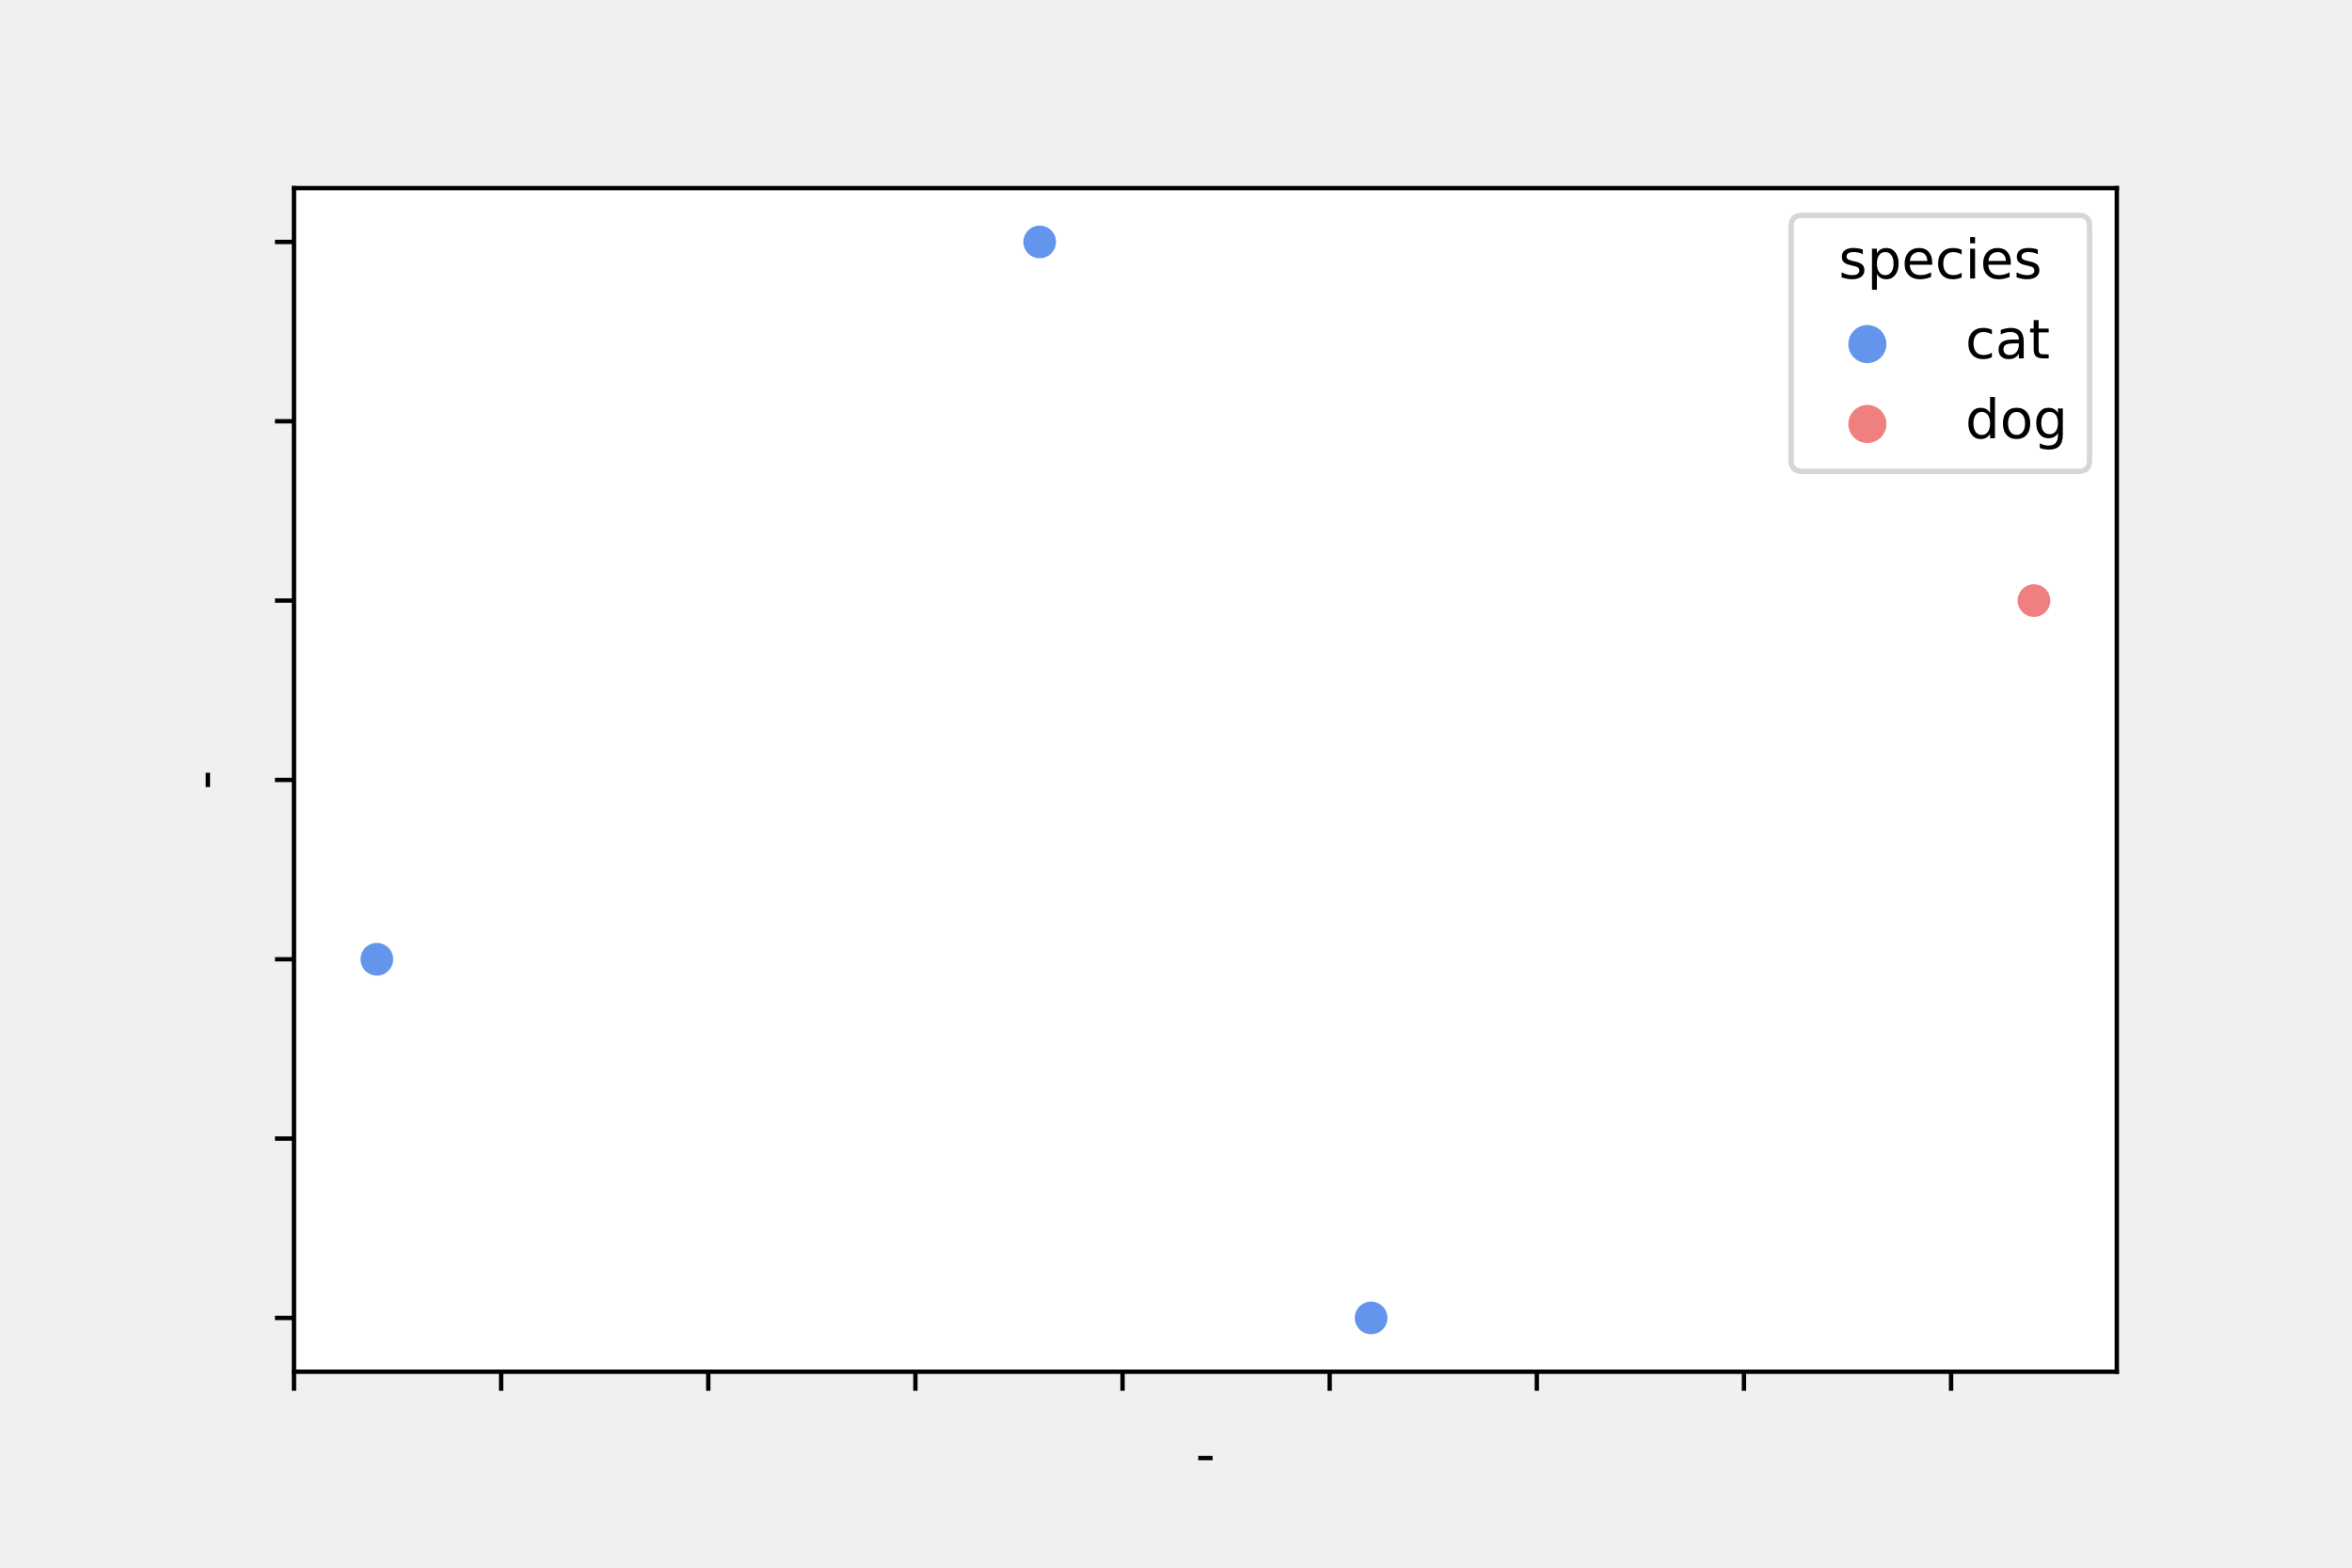
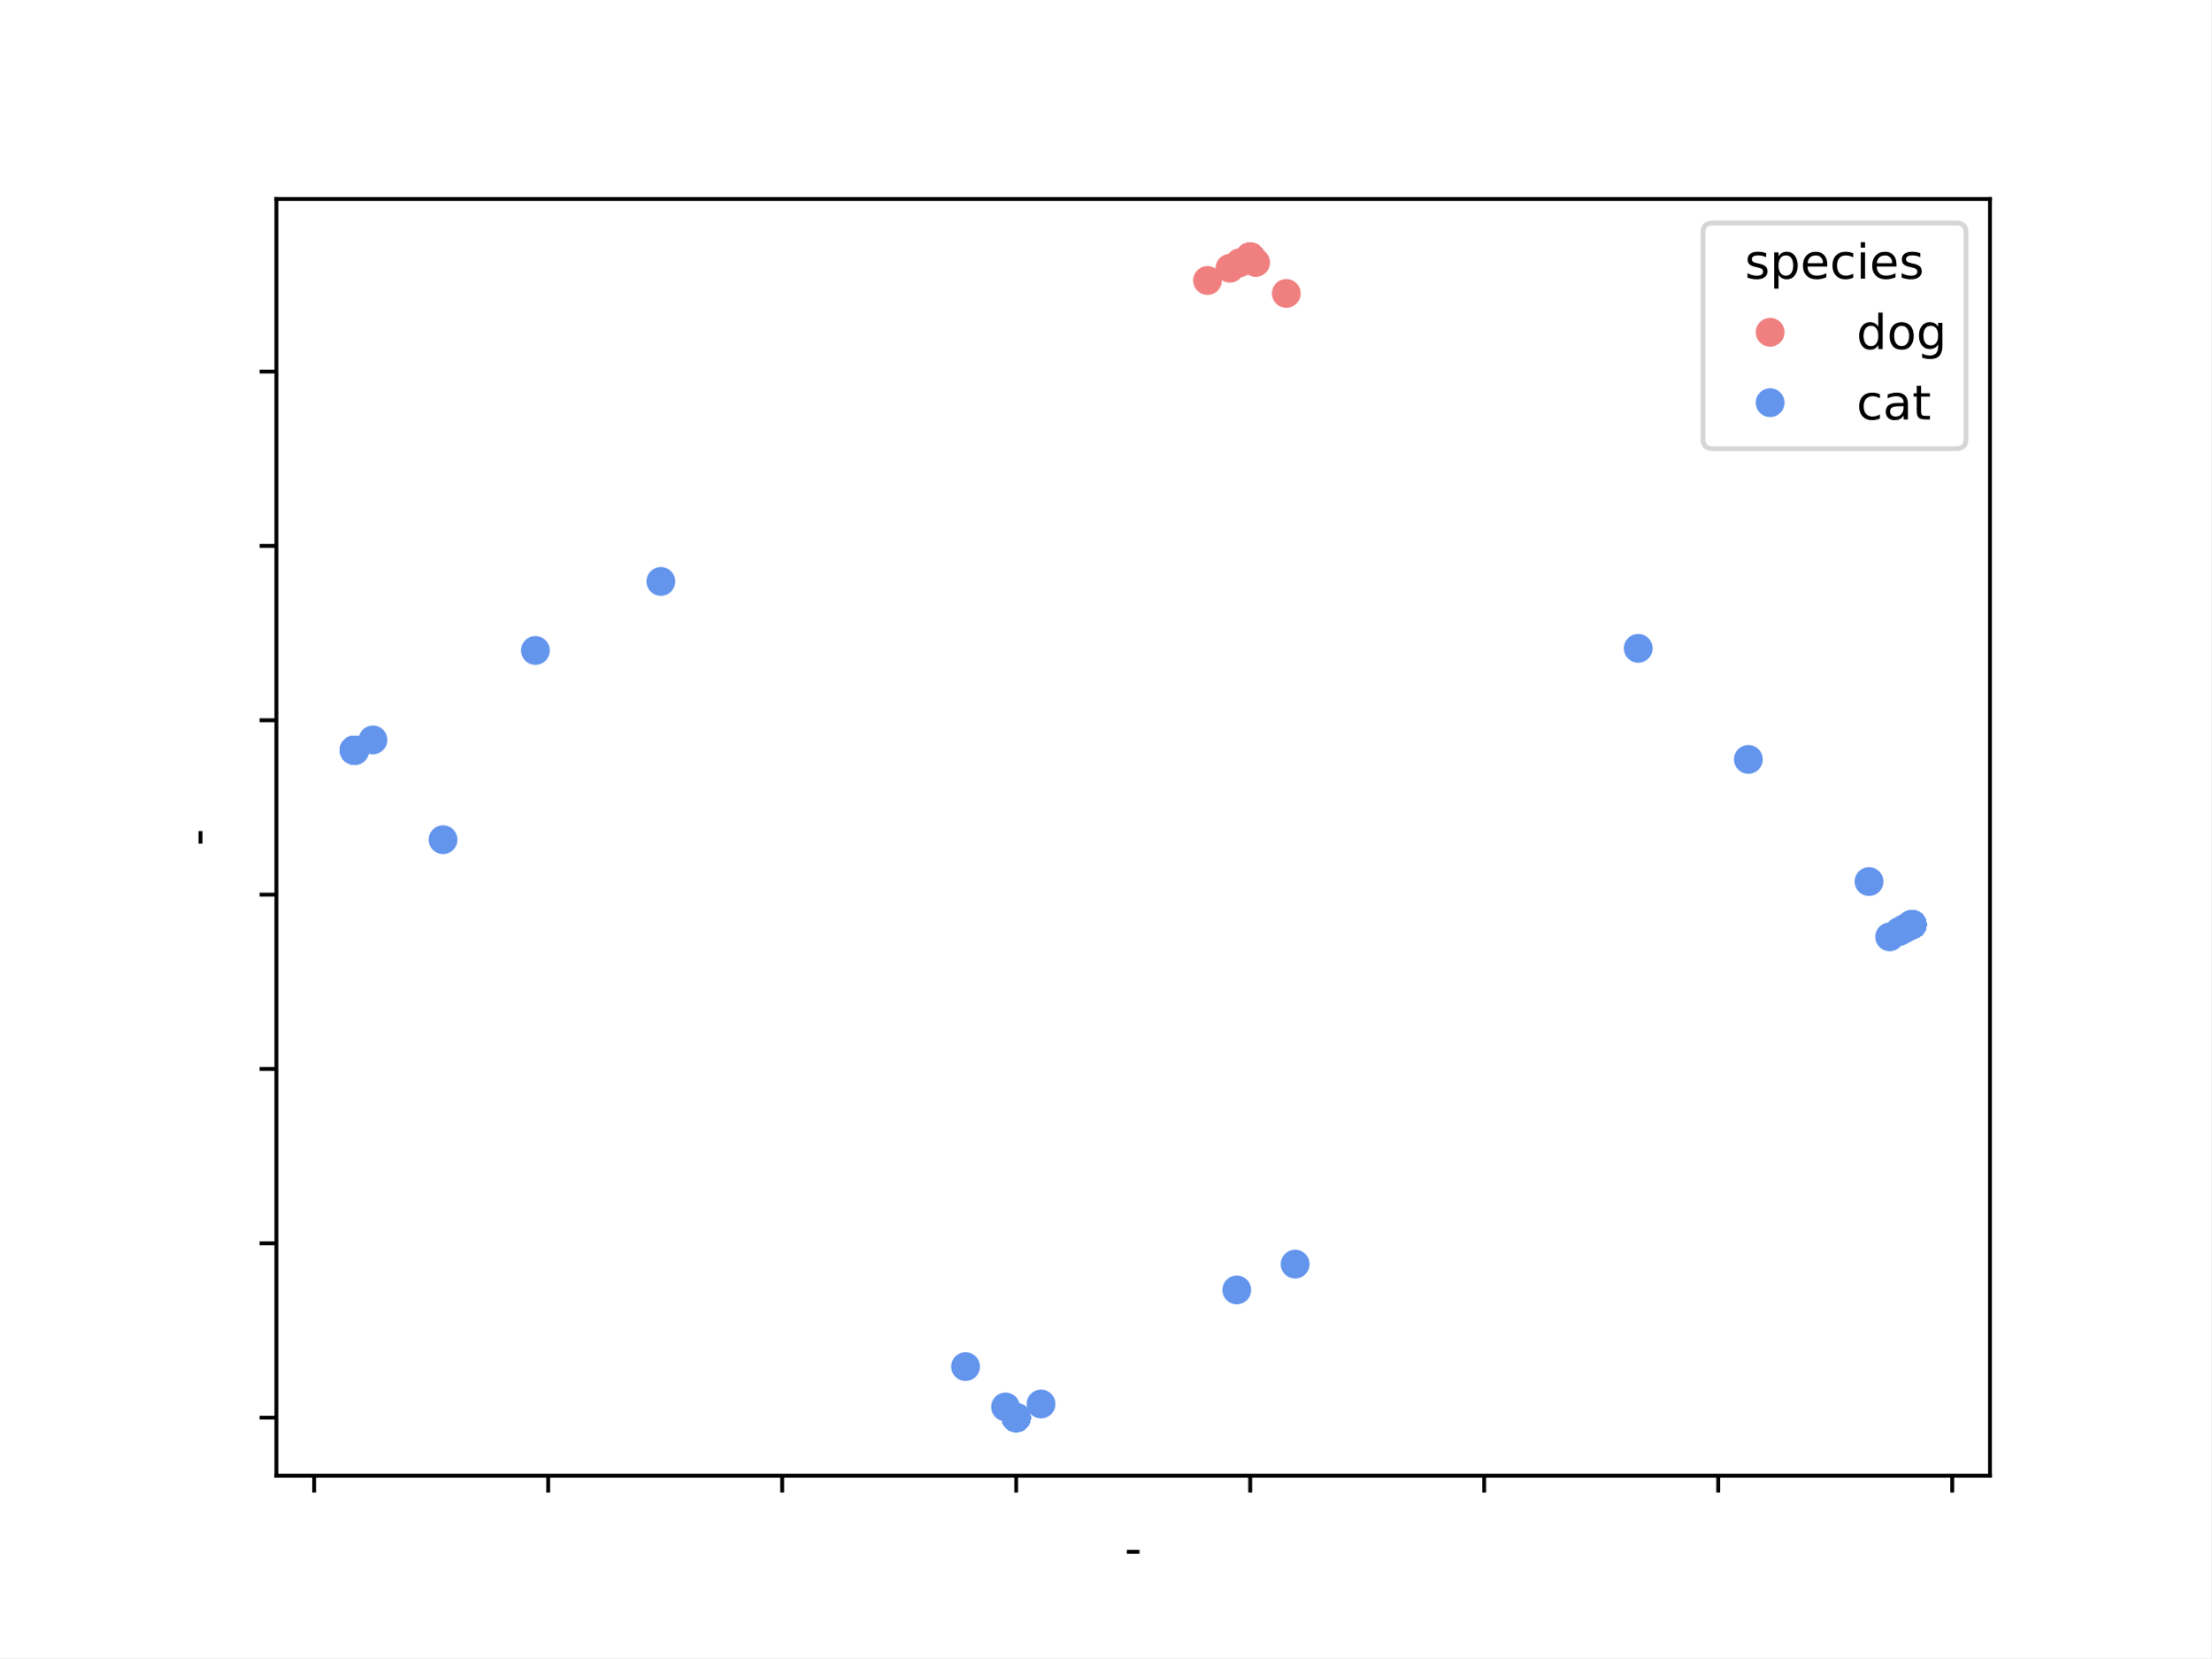
- <svg xmlns="http://www.w3.org/2000/svg" xmlns:xlink="http://www.w3.org/1999/xlink" width="432pt" height="288pt" viewBox="0 0 432 288" version="1.1">
+ <svg xmlns="http://www.w3.org/2000/svg" xmlns:xlink="http://www.w3.org/1999/xlink" width="460.8pt" height="345.6pt" viewBox="0 0 460.8 345.6" version="1.1">
  <defs>
    <style type="text/css">*{stroke-linejoin: round; stroke-linecap: butt}</style>
  </defs>
  <g id="figure_1">
    <g id="patch_1">
-       <path d="M 0 288  L 432 288  L 432 0  L 0 0  L 0 288  z " style="fill: none" />
+       <path d="M 0 345.6  L 460.8 345.6  L 460.8 0  L 0 0  z " style="fill: #ffffff" />
    </g>
    <g id="axes_1">
      <g id="patch_2">
-         <path d="M 54 252  L 388.8 252  L 388.8 34.56  L 54 34.56  z " style="fill: #ffffff" />
+         <path d="M 57.6 307.584  L 414.72 307.584  L 414.72 41.472  L 57.6 41.472  z " style="fill: #ffffff" />
      </g>
      <g id="PathCollection_1">
        <defs>
-           <path id="C0_0_b0320d656a" d="M 0 3  C 0.796 3 1.559 2.684 2.121 2.121  C 2.684 1.559 3 0.796 3 -0  C 3 -0.796 2.684 -1.559 2.121 -2.121  C 1.559 -2.684 0.796 -3 0 -3  C -0.796 -3 -1.559 -2.684 -2.121 -2.121  C -2.684 -1.559 -3 -0.796 -3 0  C -3 0.796 -2.684 1.559 -2.121 2.121  C -1.559 2.684 -0.796 3 0 3  z " />
+           <path id="C0_0_1798990060" d="M 0 3  C 0.796 3 1.559 2.684 2.121 2.121  C 2.684 1.559 3 0.796 3 -0  C 3 -0.796 2.684 -1.559 2.121 -2.121  C 1.559 -2.684 0.796 -3 0 -3  C -0.796 -3 -1.559 -2.684 -2.121 -2.121  C -2.684 -1.559 -3 -0.796 -3 0  C -3 0.796 -2.684 1.559 -2.121 2.121  C -1.559 2.684 -0.796 3 0 3  z " />
        </defs>
-         <g clip-path="url(#p52feed0925)">
-           <use xlink:href="#C0_0_b0320d656a" x="69.218" y="176.225" style="fill: #6495ed" />
-         </g>
-         <g clip-path="url(#p52feed0925)">
-           <use xlink:href="#C0_0_b0320d656a" x="190.964" y="44.444" style="fill: #6495ed" />
-         </g>
-         <g clip-path="url(#p52feed0925)">
-           <use xlink:href="#C0_0_b0320d656a" x="373.582" y="110.335" style="fill: #f08080" />
-         </g>
-         <g clip-path="url(#p52feed0925)">
-           <use xlink:href="#C0_0_b0320d656a" x="251.836" y="242.116" style="fill: #6495ed" />
-         </g>
-       </g>
-       <g id="PathCollection_2" />
-       <g id="PathCollection_3" />
+         <g clip-path="url(#p51377716bf)">
+           <use xlink:href="#C0_0_1798990060" x="260.525" y="53.579" style="fill: #f08080" />
+         </g>
+         <g clip-path="url(#p51377716bf)">
+           <use xlink:href="#C0_0_1798990060" x="77.714" y="154.221" style="fill: #6495ed" />
+         </g>
+         <g clip-path="url(#p51377716bf)">
+           <use xlink:href="#C0_0_1798990060" x="398.487" y="192.699" style="fill: #6495ed" />
+         </g>
+         <g clip-path="url(#p51377716bf)">
+           <use xlink:href="#C0_0_1798990060" x="211.775" y="295.488" style="fill: #6495ed" />
+         </g>
+         <g clip-path="url(#p51377716bf)">
+           <use xlink:href="#C0_0_1798990060" x="260.545" y="53.568" style="fill: #f08080" />
+         </g>
+         <g clip-path="url(#p51377716bf)">
+           <use xlink:href="#C0_0_1798990060" x="211.775" y="295.488" style="fill: #6495ed" />
+         </g>
+         <g clip-path="url(#p51377716bf)">
+           <use xlink:href="#C0_0_1798990060" x="397.793" y="193.081" style="fill: #6495ed" />
+         </g>
+         <g clip-path="url(#p51377716bf)">
+           <use xlink:href="#C0_0_1798990060" x="260.545" y="53.568" style="fill: #f08080" />
+         </g>
+         <g clip-path="url(#p51377716bf)">
+           <use xlink:href="#C0_0_1798990060" x="260.545" y="53.568" style="fill: #f08080" />
+         </g>
+         <g clip-path="url(#p51377716bf)">
+           <use xlink:href="#C0_0_1798990060" x="398.487" y="192.699" style="fill: #6495ed" />
+         </g>
+         <g clip-path="url(#p51377716bf)">
+           <use xlink:href="#C0_0_1798990060" x="260.545" y="53.568" style="fill: #f08080" />
+         </g>
+         <g clip-path="url(#p51377716bf)">
+           <use xlink:href="#C0_0_1798990060" x="398.487" y="192.699" style="fill: #6495ed" />
+         </g>
+         <g clip-path="url(#p51377716bf)">
+           <use xlink:href="#C0_0_1798990060" x="211.775" y="295.488" style="fill: #6495ed" />
+         </g>
+         <g clip-path="url(#p51377716bf)">
+           <use xlink:href="#C0_0_1798990060" x="341.413" y="135.133" style="fill: #6495ed" />
+         </g>
+         <g clip-path="url(#p51377716bf)">
+           <use xlink:href="#C0_0_1798990060" x="398.487" y="192.699" style="fill: #6495ed" />
+         </g>
+         <g clip-path="url(#p51377716bf)">
+           <use xlink:href="#C0_0_1798990060" x="389.511" y="183.745" style="fill: #6495ed" />
+         </g>
+         <g clip-path="url(#p51377716bf)">
+           <use xlink:href="#C0_0_1798990060" x="398.487" y="192.699" style="fill: #6495ed" />
+         </g>
+         <g clip-path="url(#p51377716bf)">
+           <use xlink:href="#C0_0_1798990060" x="260.545" y="53.568" style="fill: #f08080" />
+         </g>
+         <g clip-path="url(#p51377716bf)">
+           <use xlink:href="#C0_0_1798990060" x="260.545" y="53.568" style="fill: #f08080" />
+         </g>
+         <g clip-path="url(#p51377716bf)">
+           <use xlink:href="#C0_0_1798990060" x="260.545" y="53.568" style="fill: #f08080" />
+         </g>
+         <g clip-path="url(#p51377716bf)">
+           <use xlink:href="#C0_0_1798990060" x="260.545" y="53.568" style="fill: #f08080" />
+         </g>
+         <g clip-path="url(#p51377716bf)">
+           <use xlink:href="#C0_0_1798990060" x="398.487" y="192.699" style="fill: #6495ed" />
+         </g>
+         <g clip-path="url(#p51377716bf)">
+           <use xlink:href="#C0_0_1798990060" x="201.218" y="284.84" style="fill: #6495ed" />
+         </g>
+         <g clip-path="url(#p51377716bf)">
+           <use xlink:href="#C0_0_1798990060" x="73.937" y="156.463" style="fill: #6495ed" />
+         </g>
+         <g clip-path="url(#p51377716bf)">
+           <use xlink:href="#C0_0_1798990060" x="260.545" y="53.568" style="fill: #f08080" />
+         </g>
+         <g clip-path="url(#p51377716bf)">
+           <use xlink:href="#C0_0_1798990060" x="211.775" y="295.488" style="fill: #6495ed" />
+         </g>
+         <g clip-path="url(#p51377716bf)">
+           <use xlink:href="#C0_0_1798990060" x="268.069" y="61.156" style="fill: #f08080" />
+         </g>
+         <g clip-path="url(#p51377716bf)">
+           <use xlink:href="#C0_0_1798990060" x="73.833" y="156.357" style="fill: #6495ed" />
+         </g>
+         <g clip-path="url(#p51377716bf)">
+           <use xlink:href="#C0_0_1798990060" x="260.545" y="53.568" style="fill: #f08080" />
+         </g>
+         <g clip-path="url(#p51377716bf)">
+           <use xlink:href="#C0_0_1798990060" x="73.833" y="156.357" style="fill: #6495ed" />
+         </g>
+         <g clip-path="url(#p51377716bf)">
+           <use xlink:href="#C0_0_1798990060" x="211.775" y="295.488" style="fill: #6495ed" />
+         </g>
+         <g clip-path="url(#p51377716bf)">
+           <use xlink:href="#C0_0_1798990060" x="398.487" y="192.699" style="fill: #6495ed" />
+         </g>
+         <g clip-path="url(#p51377716bf)">
+           <use xlink:href="#C0_0_1798990060" x="73.833" y="156.357" style="fill: #6495ed" />
+         </g>
+         <g clip-path="url(#p51377716bf)">
+           <use xlink:href="#C0_0_1798990060" x="211.775" y="295.488" style="fill: #6495ed" />
+         </g>
+         <g clip-path="url(#p51377716bf)">
+           <use xlink:href="#C0_0_1798990060" x="73.833" y="156.357" style="fill: #6495ed" />
+         </g>
+         <g clip-path="url(#p51377716bf)">
+           <use xlink:href="#C0_0_1798990060" x="73.833" y="156.357" style="fill: #6495ed" />
+         </g>
+         <g clip-path="url(#p51377716bf)">
+           <use xlink:href="#C0_0_1798990060" x="260.545" y="53.568" style="fill: #f08080" />
+         </g>
+         <g clip-path="url(#p51377716bf)">
+           <use xlink:href="#C0_0_1798990060" x="260.545" y="53.568" style="fill: #f08080" />
+         </g>
+         <g clip-path="url(#p51377716bf)">
+           <use xlink:href="#C0_0_1798990060" x="260.545" y="53.568" style="fill: #f08080" />
+         </g>
+         <g clip-path="url(#p51377716bf)">
+           <use xlink:href="#C0_0_1798990060" x="398.487" y="192.699" style="fill: #6495ed" />
+         </g>
+         <g clip-path="url(#p51377716bf)">
+           <use xlink:href="#C0_0_1798990060" x="398.487" y="192.699" style="fill: #6495ed" />
+         </g>
+         <g clip-path="url(#p51377716bf)">
+           <use xlink:href="#C0_0_1798990060" x="260.545" y="53.568" style="fill: #f08080" />
+         </g>
+         <g clip-path="url(#p51377716bf)">
+           <use xlink:href="#C0_0_1798990060" x="398.484" y="192.7" style="fill: #6495ed" />
+         </g>
+         <g clip-path="url(#p51377716bf)">
+           <use xlink:href="#C0_0_1798990060" x="260.54" y="53.571" style="fill: #f08080" />
+         </g>
+         <g clip-path="url(#p51377716bf)">
+           <use xlink:href="#C0_0_1798990060" x="260.545" y="53.568" style="fill: #f08080" />
+         </g>
+         <g clip-path="url(#p51377716bf)">
+           <use xlink:href="#C0_0_1798990060" x="261.153" y="54.181" style="fill: #f08080" />
+         </g>
+         <g clip-path="url(#p51377716bf)">
+           <use xlink:href="#C0_0_1798990060" x="398.487" y="192.699" style="fill: #6495ed" />
+         </g>
+         <g clip-path="url(#p51377716bf)">
+           <use xlink:href="#C0_0_1798990060" x="209.556" y="293.25" style="fill: #6495ed" />
+         </g>
+         <g clip-path="url(#p51377716bf)">
+           <use xlink:href="#C0_0_1798990060" x="398.487" y="192.699" style="fill: #6495ed" />
+         </g>
+         <g clip-path="url(#p51377716bf)">
+           <use xlink:href="#C0_0_1798990060" x="398.487" y="192.699" style="fill: #6495ed" />
+         </g>
+         <g clip-path="url(#p51377716bf)">
+           <use xlink:href="#C0_0_1798990060" x="260.545" y="53.568" style="fill: #f08080" />
+         </g>
+         <g clip-path="url(#p51377716bf)">
+           <use xlink:href="#C0_0_1798990060" x="396.905" y="193.57" style="fill: #6495ed" />
+         </g>
+         <g clip-path="url(#p51377716bf)">
+           <use xlink:href="#C0_0_1798990060" x="211.775" y="295.488" style="fill: #6495ed" />
+         </g>
+         <g clip-path="url(#p51377716bf)">
+           <use xlink:href="#C0_0_1798990060" x="211.775" y="295.488" style="fill: #6495ed" />
+         </g>
+         <g clip-path="url(#p51377716bf)">
+           <use xlink:href="#C0_0_1798990060" x="211.775" y="295.488" style="fill: #6495ed" />
+         </g>
+         <g clip-path="url(#p51377716bf)">
+           <use xlink:href="#C0_0_1798990060" x="211.775" y="295.488" style="fill: #6495ed" />
+         </g>
+         <g clip-path="url(#p51377716bf)">
+           <use xlink:href="#C0_0_1798990060" x="211.775" y="295.488" style="fill: #6495ed" />
+         </g>
+         <g clip-path="url(#p51377716bf)">
+           <use xlink:href="#C0_0_1798990060" x="260.545" y="53.568" style="fill: #f08080" />
+         </g>
+         <g clip-path="url(#p51377716bf)">
+           <use xlink:href="#C0_0_1798990060" x="269.91" y="263.483" style="fill: #6495ed" />
+         </g>
+         <g clip-path="url(#p51377716bf)">
+           <use xlink:href="#C0_0_1798990060" x="261.675" y="54.708" style="fill: #f08080" />
+         </g>
+         <g clip-path="url(#p51377716bf)">
+           <use xlink:href="#C0_0_1798990060" x="211.775" y="295.488" style="fill: #6495ed" />
+         </g>
+         <g clip-path="url(#p51377716bf)">
+           <use xlink:href="#C0_0_1798990060" x="398.487" y="192.699" style="fill: #6495ed" />
+         </g>
+         <g clip-path="url(#p51377716bf)">
+           <use xlink:href="#C0_0_1798990060" x="398.487" y="192.699" style="fill: #6495ed" />
+         </g>
+         <g clip-path="url(#p51377716bf)">
+           <use xlink:href="#C0_0_1798990060" x="211.775" y="295.488" style="fill: #6495ed" />
+         </g>
+         <g clip-path="url(#p51377716bf)">
+           <use xlink:href="#C0_0_1798990060" x="260.545" y="53.568" style="fill: #f08080" />
+         </g>
+         <g clip-path="url(#p51377716bf)">
+           <use xlink:href="#C0_0_1798990060" x="398.487" y="192.699" style="fill: #6495ed" />
+         </g>
+         <g clip-path="url(#p51377716bf)">
+           <use xlink:href="#C0_0_1798990060" x="73.833" y="156.357" style="fill: #6495ed" />
+         </g>
+         <g clip-path="url(#p51377716bf)">
+           <use xlink:href="#C0_0_1798990060" x="211.775" y="295.488" style="fill: #6495ed" />
+         </g>
+         <g clip-path="url(#p51377716bf)">
+           <use xlink:href="#C0_0_1798990060" x="73.833" y="156.357" style="fill: #6495ed" />
+         </g>
+         <g clip-path="url(#p51377716bf)">
+           <use xlink:href="#C0_0_1798990060" x="393.809" y="195.275" style="fill: #6495ed" />
+         </g>
+         <g clip-path="url(#p51377716bf)">
+           <use xlink:href="#C0_0_1798990060" x="398.487" y="192.699" style="fill: #6495ed" />
+         </g>
+         <g clip-path="url(#p51377716bf)">
+           <use xlink:href="#C0_0_1798990060" x="257.746" y="268.863" style="fill: #6495ed" />
+         </g>
+         <g clip-path="url(#p51377716bf)">
+           <use xlink:href="#C0_0_1798990060" x="398.486" y="192.697" style="fill: #6495ed" />
+         </g>
+         <g clip-path="url(#p51377716bf)">
+           <use xlink:href="#C0_0_1798990060" x="73.833" y="156.357" style="fill: #6495ed" />
+         </g>
+         <g clip-path="url(#p51377716bf)">
+           <use xlink:href="#C0_0_1798990060" x="73.833" y="156.357" style="fill: #6495ed" />
+         </g>
+         <g clip-path="url(#p51377716bf)">
+           <use xlink:href="#C0_0_1798990060" x="211.753" y="295.466" style="fill: #6495ed" />
+         </g>
+         <g clip-path="url(#p51377716bf)">
+           <use xlink:href="#C0_0_1798990060" x="211.775" y="295.488" style="fill: #6495ed" />
+         </g>
+         <g clip-path="url(#p51377716bf)">
+           <use xlink:href="#C0_0_1798990060" x="260.545" y="53.568" style="fill: #f08080" />
+         </g>
+         <g clip-path="url(#p51377716bf)">
+           <use xlink:href="#C0_0_1798990060" x="398.486" y="192.7" style="fill: #6495ed" />
+         </g>
+         <g clip-path="url(#p51377716bf)">
+           <use xlink:href="#C0_0_1798990060" x="73.833" y="156.357" style="fill: #6495ed" />
+         </g>
+         <g clip-path="url(#p51377716bf)">
+           <use xlink:href="#C0_0_1798990060" x="364.367" y="158.285" style="fill: #6495ed" />
+         </g>
+         <g clip-path="url(#p51377716bf)">
+           <use xlink:href="#C0_0_1798990060" x="211.775" y="295.488" style="fill: #6495ed" />
+         </g>
+         <g clip-path="url(#p51377716bf)">
+           <use xlink:href="#C0_0_1798990060" x="398.487" y="192.699" style="fill: #6495ed" />
+         </g>
+         <g clip-path="url(#p51377716bf)">
+           <use xlink:href="#C0_0_1798990060" x="398.487" y="192.699" style="fill: #6495ed" />
+         </g>
+         <g clip-path="url(#p51377716bf)">
+           <use xlink:href="#C0_0_1798990060" x="398.487" y="192.699" style="fill: #6495ed" />
+         </g>
+         <g clip-path="url(#p51377716bf)">
+           <use xlink:href="#C0_0_1798990060" x="398.369" y="192.763" style="fill: #6495ed" />
+         </g>
+         <g clip-path="url(#p51377716bf)">
+           <use xlink:href="#C0_0_1798990060" x="398.487" y="192.699" style="fill: #6495ed" />
+         </g>
+         <g clip-path="url(#p51377716bf)">
+           <use xlink:href="#C0_0_1798990060" x="398.487" y="192.699" style="fill: #6495ed" />
+         </g>
+         <g clip-path="url(#p51377716bf)">
+           <use xlink:href="#C0_0_1798990060" x="73.833" y="156.357" style="fill: #6495ed" />
+         </g>
+         <g clip-path="url(#p51377716bf)">
+           <use xlink:href="#C0_0_1798990060" x="73.833" y="156.357" style="fill: #6495ed" />
+         </g>
+         <g clip-path="url(#p51377716bf)">
+           <use xlink:href="#C0_0_1798990060" x="260.543" y="53.569" style="fill: #f08080" />
+         </g>
+         <g clip-path="url(#p51377716bf)">
+           <use xlink:href="#C0_0_1798990060" x="398.487" y="192.699" style="fill: #6495ed" />
+         </g>
+         <g clip-path="url(#p51377716bf)">
+           <use xlink:href="#C0_0_1798990060" x="395.873" y="194.138" style="fill: #6495ed" />
+         </g>
+         <g clip-path="url(#p51377716bf)">
+           <use xlink:href="#C0_0_1798990060" x="398.487" y="192.699" style="fill: #6495ed" />
+         </g>
+         <g clip-path="url(#p51377716bf)">
+           <use xlink:href="#C0_0_1798990060" x="211.776" y="295.487" style="fill: #6495ed" />
+         </g>
+         <g clip-path="url(#p51377716bf)">
+           <use xlink:href="#C0_0_1798990060" x="211.767" y="295.48" style="fill: #6495ed" />
+         </g>
+         <g clip-path="url(#p51377716bf)">
+           <use xlink:href="#C0_0_1798990060" x="258.37" y="54.765" style="fill: #f08080" />
+         </g>
+         <g clip-path="url(#p51377716bf)">
+           <use xlink:href="#C0_0_1798990060" x="260.545" y="53.568" style="fill: #f08080" />
+         </g>
+         <g clip-path="url(#p51377716bf)">
+           <use xlink:href="#C0_0_1798990060" x="111.579" y="135.577" style="fill: #6495ed" />
+         </g>
+         <g clip-path="url(#p51377716bf)">
+           <use xlink:href="#C0_0_1798990060" x="260.545" y="53.568" style="fill: #f08080" />
+         </g>
+         <g clip-path="url(#p51377716bf)">
+           <use xlink:href="#C0_0_1798990060" x="73.833" y="156.357" style="fill: #6495ed" />
+         </g>
+         <g clip-path="url(#p51377716bf)">
+           <use xlink:href="#C0_0_1798990060" x="211.775" y="295.488" style="fill: #6495ed" />
+         </g>
+         <g clip-path="url(#p51377716bf)">
+           <use xlink:href="#C0_0_1798990060" x="211.775" y="295.488" style="fill: #6495ed" />
+         </g>
+         <g clip-path="url(#p51377716bf)">
+           <use xlink:href="#C0_0_1798990060" x="256.324" y="55.904" style="fill: #f08080" />
+         </g>
+         <g clip-path="url(#p51377716bf)">
+           <use xlink:href="#C0_0_1798990060" x="260.545" y="53.568" style="fill: #f08080" />
+         </g>
+         <g clip-path="url(#p51377716bf)">
+           <use xlink:href="#C0_0_1798990060" x="211.775" y="295.488" style="fill: #6495ed" />
+         </g>
+         <g clip-path="url(#p51377716bf)">
+           <use xlink:href="#C0_0_1798990060" x="260.545" y="53.568" style="fill: #f08080" />
+         </g>
+         <g clip-path="url(#p51377716bf)">
+           <use xlink:href="#C0_0_1798990060" x="211.775" y="295.488" style="fill: #6495ed" />
+         </g>
+         <g clip-path="url(#p51377716bf)">
+           <use xlink:href="#C0_0_1798990060" x="211.775" y="295.488" style="fill: #6495ed" />
+         </g>
+         <g clip-path="url(#p51377716bf)">
+           <use xlink:href="#C0_0_1798990060" x="260.507" y="53.589" style="fill: #f08080" />
+         </g>
+         <g clip-path="url(#p51377716bf)">
+           <use xlink:href="#C0_0_1798990060" x="260.545" y="53.568" style="fill: #f08080" />
+         </g>
+         <g clip-path="url(#p51377716bf)">
+           <use xlink:href="#C0_0_1798990060" x="398.487" y="192.699" style="fill: #6495ed" />
+         </g>
+         <g clip-path="url(#p51377716bf)">
+           <use xlink:href="#C0_0_1798990060" x="92.334" y="175.018" style="fill: #6495ed" />
+         </g>
+         <g clip-path="url(#p51377716bf)">
+           <use xlink:href="#C0_0_1798990060" x="211.775" y="295.488" style="fill: #6495ed" />
+         </g>
+         <g clip-path="url(#p51377716bf)">
+           <use xlink:href="#C0_0_1798990060" x="211.775" y="295.488" style="fill: #6495ed" />
+         </g>
+         <g clip-path="url(#p51377716bf)">
+           <use xlink:href="#C0_0_1798990060" x="211.775" y="295.488" style="fill: #6495ed" />
+         </g>
+         <g clip-path="url(#p51377716bf)">
+           <use xlink:href="#C0_0_1798990060" x="73.833" y="156.357" style="fill: #6495ed" />
+         </g>
+         <g clip-path="url(#p51377716bf)">
+           <use xlink:href="#C0_0_1798990060" x="260.545" y="53.568" style="fill: #f08080" />
+         </g>
+         <g clip-path="url(#p51377716bf)">
+           <use xlink:href="#C0_0_1798990060" x="398.487" y="192.699" style="fill: #6495ed" />
+         </g>
+         <g clip-path="url(#p51377716bf)">
+           <use xlink:href="#C0_0_1798990060" x="73.833" y="156.357" style="fill: #6495ed" />
+         </g>
+         <g clip-path="url(#p51377716bf)">
+           <use xlink:href="#C0_0_1798990060" x="260.545" y="53.568" style="fill: #f08080" />
+         </g>
+         <g clip-path="url(#p51377716bf)">
+           <use xlink:href="#C0_0_1798990060" x="260.545" y="53.568" style="fill: #f08080" />
+         </g>
+         <g clip-path="url(#p51377716bf)">
+           <use xlink:href="#C0_0_1798990060" x="216.954" y="292.637" style="fill: #6495ed" />
+         </g>
+         <g clip-path="url(#p51377716bf)">
+           <use xlink:href="#C0_0_1798990060" x="211.775" y="295.488" style="fill: #6495ed" />
+         </g>
+         <g clip-path="url(#p51377716bf)">
+           <use xlink:href="#C0_0_1798990060" x="398.487" y="192.699" style="fill: #6495ed" />
+         </g>
+         <g clip-path="url(#p51377716bf)">
+           <use xlink:href="#C0_0_1798990060" x="211.775" y="295.488" style="fill: #6495ed" />
+         </g>
+         <g clip-path="url(#p51377716bf)">
+           <use xlink:href="#C0_0_1798990060" x="73.833" y="156.357" style="fill: #6495ed" />
+         </g>
+         <g clip-path="url(#p51377716bf)">
+           <use xlink:href="#C0_0_1798990060" x="211.775" y="295.488" style="fill: #6495ed" />
+         </g>
+         <g clip-path="url(#p51377716bf)">
+           <use xlink:href="#C0_0_1798990060" x="211.775" y="295.488" style="fill: #6495ed" />
+         </g>
+         <g clip-path="url(#p51377716bf)">
+           <use xlink:href="#C0_0_1798990060" x="398.487" y="192.699" style="fill: #6495ed" />
+         </g>
+         <g clip-path="url(#p51377716bf)">
+           <use xlink:href="#C0_0_1798990060" x="398.487" y="192.699" style="fill: #6495ed" />
+         </g>
+         <g clip-path="url(#p51377716bf)">
+           <use xlink:href="#C0_0_1798990060" x="260.545" y="53.568" style="fill: #f08080" />
+         </g>
+         <g clip-path="url(#p51377716bf)">
+           <use xlink:href="#C0_0_1798990060" x="260.545" y="53.568" style="fill: #f08080" />
+         </g>
+         <g clip-path="url(#p51377716bf)">
+           <use xlink:href="#C0_0_1798990060" x="251.652" y="58.464" style="fill: #f08080" />
+         </g>
+         <g clip-path="url(#p51377716bf)">
+           <use xlink:href="#C0_0_1798990060" x="260.545" y="53.568" style="fill: #f08080" />
+         </g>
+         <g clip-path="url(#p51377716bf)">
+           <use xlink:href="#C0_0_1798990060" x="73.833" y="156.357" style="fill: #6495ed" />
+         </g>
+         <g clip-path="url(#p51377716bf)">
+           <use xlink:href="#C0_0_1798990060" x="73.833" y="156.357" style="fill: #6495ed" />
+         </g>
+         <g clip-path="url(#p51377716bf)">
+           <use xlink:href="#C0_0_1798990060" x="137.722" y="121.185" style="fill: #6495ed" />
+         </g>
+         <g clip-path="url(#p51377716bf)">
+           <use xlink:href="#C0_0_1798990060" x="398.487" y="192.699" style="fill: #6495ed" />
+         </g>
+         <g clip-path="url(#p51377716bf)">
+           <use xlink:href="#C0_0_1798990060" x="398.447" y="192.721" style="fill: #6495ed" />
+         </g>
+         <g clip-path="url(#p51377716bf)">
+           <use xlink:href="#C0_0_1798990060" x="260.846" y="53.874" style="fill: #f08080" />
+         </g>
+         <g clip-path="url(#p51377716bf)">
+           <use xlink:href="#C0_0_1798990060" x="73.833" y="156.357" style="fill: #6495ed" />
+         </g>
+         <g clip-path="url(#p51377716bf)">
+           <use xlink:href="#C0_0_1798990060" x="73.833" y="156.357" style="fill: #6495ed" />
+         </g>
+         <g clip-path="url(#p51377716bf)">
+           <use xlink:href="#C0_0_1798990060" x="73.833" y="156.357" style="fill: #6495ed" />
+         </g>
+         <g clip-path="url(#p51377716bf)">
+           <use xlink:href="#C0_0_1798990060" x="260.545" y="53.568" style="fill: #f08080" />
+         </g>
+         <g clip-path="url(#p51377716bf)">
+           <use xlink:href="#C0_0_1798990060" x="398.487" y="192.699" style="fill: #6495ed" />
+         </g>
+         <g clip-path="url(#p51377716bf)">
+           <use xlink:href="#C0_0_1798990060" x="73.833" y="156.357" style="fill: #6495ed" />
+         </g>
+         <g clip-path="url(#p51377716bf)">
+           <use xlink:href="#C0_0_1798990060" x="211.777" y="295.487" style="fill: #6495ed" />
+         </g>
+         <g clip-path="url(#p51377716bf)">
+           <use xlink:href="#C0_0_1798990060" x="260.545" y="53.568" style="fill: #f08080" />
+         </g>
+         <g clip-path="url(#p51377716bf)">
+           <use xlink:href="#C0_0_1798990060" x="211.775" y="295.488" style="fill: #6495ed" />
+         </g>
+       </g>
      <g id="matplotlib.axis_1">
        <g id="xtick_1">
          <g id="line2d_1">
            <defs>
-               <path id="me213073d81" d="M 0 0  L 0 3.5  " style="stroke: #000000; stroke-width: 0.8" />
+               <path id="mea90ba62fe" d="M 0 0  L 0 3.5  " style="stroke: #000000; stroke-width: 0.8" />
            </defs>
            <g>
-               <use xlink:href="#me213073d81" x="54" y="252" style="stroke: #000000; stroke-width: 0.8" />
+               <use xlink:href="#mea90ba62fe" x="65.465" y="307.584" style="stroke: #000000; stroke-width: 0.8" />
            </g>
          </g>
        </g>
        <g id="xtick_2">
          <g id="line2d_2">
            <g>
-               <use xlink:href="#me213073d81" x="92.045" y="252" style="stroke: #000000; stroke-width: 0.8" />
+               <use xlink:href="#mea90ba62fe" x="114.235" y="307.584" style="stroke: #000000; stroke-width: 0.8" />
            </g>
          </g>
        </g>
        <g id="xtick_3">
          <g id="line2d_3">
            <g>
-               <use xlink:href="#me213073d81" x="130.091" y="252" style="stroke: #000000; stroke-width: 0.8" />
+               <use xlink:href="#mea90ba62fe" x="163.005" y="307.584" style="stroke: #000000; stroke-width: 0.8" />
            </g>
          </g>
        </g>
        <g id="xtick_4">
          <g id="line2d_4">
            <g>
-               <use xlink:href="#me213073d81" x="168.136" y="252" style="stroke: #000000; stroke-width: 0.8" />
+               <use xlink:href="#mea90ba62fe" x="211.775" y="307.584" style="stroke: #000000; stroke-width: 0.8" />
            </g>
          </g>
        </g>
        <g id="xtick_5">
          <g id="line2d_5">
            <g>
-               <use xlink:href="#me213073d81" x="206.182" y="252" style="stroke: #000000; stroke-width: 0.8" />
+               <use xlink:href="#mea90ba62fe" x="260.545" y="307.584" style="stroke: #000000; stroke-width: 0.8" />
            </g>
          </g>
        </g>
        <g id="xtick_6">
          <g id="line2d_6">
            <g>
-               <use xlink:href="#me213073d81" x="244.227" y="252" style="stroke: #000000; stroke-width: 0.8" />
+               <use xlink:href="#mea90ba62fe" x="309.315" y="307.584" style="stroke: #000000; stroke-width: 0.8" />
            </g>
          </g>
        </g>
        <g id="xtick_7">
          <g id="line2d_7">
            <g>
-               <use xlink:href="#me213073d81" x="282.273" y="252" style="stroke: #000000; stroke-width: 0.8" />
+               <use xlink:href="#mea90ba62fe" x="358.085" y="307.584" style="stroke: #000000; stroke-width: 0.8" />
            </g>
          </g>
        </g>
        <g id="xtick_8">
          <g id="line2d_8">
            <g>
-               <use xlink:href="#me213073d81" x="320.318" y="252" style="stroke: #000000; stroke-width: 0.8" />
-             </g>
-           </g>
-         </g>
-         <g id="xtick_9">
-           <g id="line2d_9">
-             <g>
-               <use xlink:href="#me213073d81" x="358.364" y="252" style="stroke: #000000; stroke-width: 0.8" />
+               <use xlink:href="#mea90ba62fe" x="406.855" y="307.584" style="stroke: #000000; stroke-width: 0.8" />
            </g>
          </g>
        </g>
        <g id="text_1">
-           <g transform="translate(219.5961 270.5984)scale(0.1 -0.1)">
+           <g transform="translate(234.3561 326.1824) scale(0.1 -0.1)">
            <defs>
              <path id="DejaVuSans-2d" d="M 313 2009  L 1997 2009  L 1997 1497  L 313 1497  L 313 2009  z " transform="scale(0.015625)" />
            </defs>
            <use xlink:href="#DejaVuSans-2d" />
          </g>
        </g>
      </g>
      <g id="matplotlib.axis_2">
        <g id="ytick_1">
+           <g id="line2d_9">
+             <defs>
+               <path id="m09a94eb25e" d="M 0 0  L -3.5 0  " style="stroke: #000000; stroke-width: 0.8" />
+             </defs>
+             <g>
+               <use xlink:href="#m09a94eb25e" x="57.6" y="295.488" style="stroke: #000000; stroke-width: 0.8" />
+             </g>
+           </g>
+         </g>
+         <g id="ytick_2">
          <g id="line2d_10">
-             <defs>
-               <path id="mf38eaf5d07" d="M 0 0  L -3.5 0  " style="stroke: #000000; stroke-width: 0.8" />
-             </defs>
-             <g>
-               <use xlink:href="#mf38eaf5d07" x="54" y="242.116" style="stroke: #000000; stroke-width: 0.8" />
-             </g>
-           </g>
-         </g>
-         <g id="ytick_2">
+             <g>
+               <use xlink:href="#m09a94eb25e" x="57.6" y="259.147" style="stroke: #000000; stroke-width: 0.8" />
+             </g>
+           </g>
+         </g>
+         <g id="ytick_3">
          <g id="line2d_11">
            <g>
-               <use xlink:href="#mf38eaf5d07" x="54" y="209.171" style="stroke: #000000; stroke-width: 0.8" />
-             </g>
-           </g>
-         </g>
-         <g id="ytick_3">
+               <use xlink:href="#m09a94eb25e" x="57.6" y="222.805" style="stroke: #000000; stroke-width: 0.8" />
+             </g>
+           </g>
+         </g>
+         <g id="ytick_4">
          <g id="line2d_12">
            <g>
-               <use xlink:href="#mf38eaf5d07" x="54" y="176.225" style="stroke: #000000; stroke-width: 0.8" />
-             </g>
-           </g>
-         </g>
-         <g id="ytick_4">
+               <use xlink:href="#m09a94eb25e" x="57.6" y="186.464" style="stroke: #000000; stroke-width: 0.8" />
+             </g>
+           </g>
+         </g>
+         <g id="ytick_5">
          <g id="line2d_13">
            <g>
-               <use xlink:href="#mf38eaf5d07" x="54" y="143.28" style="stroke: #000000; stroke-width: 0.8" />
-             </g>
-           </g>
-         </g>
-         <g id="ytick_5">
+               <use xlink:href="#m09a94eb25e" x="57.6" y="150.122" style="stroke: #000000; stroke-width: 0.8" />
+             </g>
+           </g>
+         </g>
+         <g id="ytick_6">
          <g id="line2d_14">
            <g>
-               <use xlink:href="#mf38eaf5d07" x="54" y="110.335" style="stroke: #000000; stroke-width: 0.8" />
-             </g>
-           </g>
-         </g>
-         <g id="ytick_6">
+               <use xlink:href="#m09a94eb25e" x="57.6" y="113.781" style="stroke: #000000; stroke-width: 0.8" />
+             </g>
+           </g>
+         </g>
+         <g id="ytick_7">
          <g id="line2d_15">
            <g>
-               <use xlink:href="#mf38eaf5d07" x="54" y="77.389" style="stroke: #000000; stroke-width: 0.8" />
-             </g>
-           </g>
-         </g>
-         <g id="ytick_7">
-           <g id="line2d_16">
-             <g>
-               <use xlink:href="#mf38eaf5d07" x="54" y="44.444" style="stroke: #000000; stroke-width: 0.8" />
+               <use xlink:href="#m09a94eb25e" x="57.6" y="77.439" style="stroke: #000000; stroke-width: 0.8" />
            </g>
          </g>
        </g>
        <g id="text_2">
-           <g transform="translate(40.92031 145.0839)rotate(-90)scale(0.1 -0.1)">
+           <g transform="translate(44.52031 176.3319) rotate(-90) scale(0.1 -0.1)">
            <use xlink:href="#DejaVuSans-2d" />
          </g>
        </g>
      </g>
+       <g id="line2d_16" />
+       <g id="line2d_17" />
      <g id="patch_3">
-         <path d="M 54 252  L 54 34.56  " style="fill: none; stroke: #000000; stroke-width: 0.8; stroke-linejoin: miter; stroke-linecap: square" />
+         <path d="M 57.6 307.584  L 57.6 41.472  " style="fill: none; stroke: #000000; stroke-width: 0.8; stroke-linejoin: miter; stroke-linecap: square" />
      </g>
      <g id="patch_4">
-         <path d="M 388.8 252  L 388.8 34.56  " style="fill: none; stroke: #000000; stroke-width: 0.8; stroke-linejoin: miter; stroke-linecap: square" />
+         <path d="M 414.72 307.584  L 414.72 41.472  " style="fill: none; stroke: #000000; stroke-width: 0.8; stroke-linejoin: miter; stroke-linecap: square" />
      </g>
      <g id="patch_5">
-         <path d="M 54 252  L 388.8 252  " style="fill: none; stroke: #000000; stroke-width: 0.8; stroke-linejoin: miter; stroke-linecap: square" />
+         <path d="M 57.6 307.584  L 414.72 307.584  " style="fill: none; stroke: #000000; stroke-width: 0.8; stroke-linejoin: miter; stroke-linecap: square" />
      </g>
      <g id="patch_6">
-         <path d="M 54 34.56  L 388.8 34.56  " style="fill: none; stroke: #000000; stroke-width: 0.8; stroke-linejoin: miter; stroke-linecap: square" />
+         <path d="M 57.6 41.472  L 414.72 41.472  " style="fill: none; stroke: #000000; stroke-width: 0.8; stroke-linejoin: miter; stroke-linecap: square" />
      </g>
      <g id="legend_1">
        <g id="patch_7">
-           <path d="M 330.984 86.594  L 381.8 86.594  Q 383.8 86.594 383.8 84.594  L 383.8 41.56  Q 383.8 39.56 381.8 39.56  L 330.984 39.56  Q 328.984 39.56 328.984 41.56  L 328.984 84.594  Q 328.984 86.594 330.984 86.594  z " style="fill: #ffffff; opacity: 0.8; stroke: #cccccc; stroke-linejoin: miter" />
+           <path d="M 356.904 93.506  L 407.72 93.506  Q 409.72 93.506 409.72 91.506  L 409.72 48.472  Q 409.72 46.472 407.72 46.472  L 356.904 46.472  Q 354.904 46.472 354.904 48.472  L 354.904 91.506  Q 354.904 93.506 356.904 93.506  z " style="fill: #ffffff; opacity: 0.8; stroke: #cccccc; stroke-linejoin: miter" />
        </g>
        <g id="text_3">
-           <g transform="translate(337.7172 51.15844)scale(0.1 -0.1)">
+           <g transform="translate(363.6372 58.07044) scale(0.1 -0.1)">
            <defs>
              <path id="DejaVuSans-73" d="M 2834 3397  L 2834 2853  Q 2591 2978 2328 3040  Q 2066 3103 1784 3103  Q 1356 3103 1142 2972  Q 928 2841 928 2578  Q 928 2378 1081 2264  Q 1234 2150 1697 2047  L 1894 2003  Q 2506 1872 2764 1633  Q 3022 1394 3022 966  Q 3022 478 2636 193  Q 2250 -91 1575 -91  Q 1294 -91 989 -36  Q 684 19 347 128  L 347 722  Q 666 556 975 473  Q 1284 391 1588 391  Q 1994 391 2212 530  Q 2431 669 2431 922  Q 2431 1156 2273 1281  Q 2116 1406 1581 1522  L 1381 1569  Q 847 1681 609 1914  Q 372 2147 372 2553  Q 372 3047 722 3315  Q 1072 3584 1716 3584  Q 2034 3584 2315 3537  Q 2597 3491 2834 3397  z " transform="scale(0.015625)" />
              <path id="DejaVuSans-70" d="M 1159 525  L 1159 -1331  L 581 -1331  L 581 3500  L 1159 3500  L 1159 2969  Q 1341 3281 1617 3432  Q 1894 3584 2278 3584  Q 2916 3584 3314 3078  Q 3713 2572 3713 1747  Q 3713 922 3314 415  Q 2916 -91 2278 -91  Q 1894 -91 1617 61  Q 1341 213 1159 525  z M 3116 1747  Q 3116 2381 2855 2742  Q 2594 3103 2138 3103  Q 1681 3103 1420 2742  Q 1159 2381 1159 1747  Q 1159 1113 1420 752  Q 1681 391 2138 391  Q 2594 391 2855 752  Q 3116 1113 3116 1747  z " transform="scale(0.015625)" />
              <path id="DejaVuSans-65" d="M 3597 1894  L 3597 1613  L 953 1613  Q 991 1019 1311 708  Q 1631 397 2203 397  Q 2534 397 2845 478  Q 3156 559 3463 722  L 3463 178  Q 3153 47 2828 -22  Q 2503 -91 2169 -91  Q 1331 -91 842 396  Q 353 884 353 1716  Q 353 2575 817 3079  Q 1281 3584 2069 3584  Q 2775 3584 3186 3129  Q 3597 2675 3597 1894  z M 3022 2063  Q 3016 2534 2758 2815  Q 2500 3097 2075 3097  Q 1594 3097 1305 2825  Q 1016 2553 972 2059  L 3022 2063  z " transform="scale(0.015625)" />
              <path id="DejaVuSans-63" d="M 3122 3366  L 3122 2828  Q 2878 2963 2633 3030  Q 2388 3097 2138 3097  Q 1578 3097 1268 2742  Q 959 2388 959 1747  Q 959 1106 1268 751  Q 1578 397 2138 397  Q 2388 397 2633 464  Q 2878 531 3122 666  L 3122 134  Q 2881 22 2623 -34  Q 2366 -91 2075 -91  Q 1284 -91 818 406  Q 353 903 353 1747  Q 353 2603 823 3093  Q 1294 3584 2113 3584  Q 2378 3584 2631 3529  Q 2884 3475 3122 3366  z " transform="scale(0.015625)" />
              <path id="DejaVuSans-69" d="M 603 3500  L 1178 3500  L 1178 0  L 603 0  L 603 3500  z M 603 4863  L 1178 4863  L 1178 4134  L 603 4134  L 603 4863  z " transform="scale(0.015625)" />
            </defs>
            <use xlink:href="#DejaVuSans-73" />
            <use xlink:href="#DejaVuSans-70" x="52.1" />
            <use xlink:href="#DejaVuSans-65" x="115.576" />
            <use xlink:href="#DejaVuSans-63" x="177.1" />
            <use xlink:href="#DejaVuSans-69" x="232.08" />
            <use xlink:href="#DejaVuSans-65" x="259.863" />
            <use xlink:href="#DejaVuSans-73" x="321.387" />
          </g>
        </g>
-         <g id="PathCollection_4">
+         <g id="line2d_18">
          <defs>
-             <path id="m91eaf23f65" d="M 0 3  C 0.796 3 1.559 2.684 2.121 2.121  C 2.684 1.559 3 0.796 3 0  C 3 -0.796 2.684 -1.559 2.121 -2.121  C 1.559 -2.684 0.796 -3 0 -3  C -0.796 -3 -1.559 -2.684 -2.121 -2.121  C -2.684 -1.559 -3 -0.796 -3 0  C -3 0.796 -2.684 1.559 -2.121 2.121  C -1.559 2.684 -0.796 3 0 3  z " style="stroke: #6495ed" />
+             <path id="m958ce0cd93" d="M 0 3  C 0.796 3 1.559 2.684 2.121 2.121  C 2.684 1.559 3 0.796 3 0  C 3 -0.796 2.684 -1.559 2.121 -2.121  C 1.559 -2.684 0.796 -3 0 -3  C -0.796 -3 -1.559 -2.684 -2.121 -2.121  C -2.684 -1.559 -3 -0.796 -3 0  C -3 0.796 -2.684 1.559 -2.121 2.121  C -1.559 2.684 -0.796 3 0 3  z " />
          </defs>
          <g>
-             <use xlink:href="#m91eaf23f65" x="342.984" y="63.212" style="fill: #6495ed; stroke: #6495ed" />
+             <use xlink:href="#m958ce0cd93" x="368.904" y="69.249" style="fill: #f08080" />
          </g>
        </g>
        <g id="text_4">
-           <g transform="translate(360.9844 65.83656)scale(0.1 -0.1)">
-             <defs>
-               <path id="DejaVuSans-61" d="M 2194 1759  Q 1497 1759 1228 1600  Q 959 1441 959 1056  Q 959 750 1161 570  Q 1363 391 1709 391  Q 2188 391 2477 730  Q 2766 1069 2766 1631  L 2766 1759  L 2194 1759  z M 3341 1997  L 3341 0  L 2766 0  L 2766 531  Q 2569 213 2275 61  Q 1981 -91 1556 -91  Q 1019 -91 701 211  Q 384 513 384 1019  Q 384 1609 779 1909  Q 1175 2209 1959 2209  L 2766 2209  L 2766 2266  Q 2766 2663 2505 2880  Q 2244 3097 1772 3097  Q 1472 3097 1187 3025  Q 903 2953 641 2809  L 641 3341  Q 956 3463 1253 3523  Q 1550 3584 1831 3584  Q 2591 3584 2966 3190  Q 3341 2797 3341 1997  z " transform="scale(0.015625)" />
-               <path id="DejaVuSans-74" d="M 1172 4494  L 1172 3500  L 2356 3500  L 2356 3053  L 1172 3053  L 1172 1153  Q 1172 725 1289 603  Q 1406 481 1766 481  L 2356 481  L 2356 0  L 1766 0  Q 1100 0 847 248  Q 594 497 594 1153  L 594 3053  L 172 3053  L 172 3500  L 594 3500  L 594 4494  L 1172 4494  z " transform="scale(0.015625)" />
-             </defs>
-             <use xlink:href="#DejaVuSans-63" />
-             <use xlink:href="#DejaVuSans-61" x="54.98" />
-             <use xlink:href="#DejaVuSans-74" x="116.26" />
-           </g>
-         </g>
-         <g id="PathCollection_5">
-           <defs>
-             <path id="mf6664fef59" d="M 0 3  C 0.796 3 1.559 2.684 2.121 2.121  C 2.684 1.559 3 0.796 3 0  C 3 -0.796 2.684 -1.559 2.121 -2.121  C 1.559 -2.684 0.796 -3 0 -3  C -0.796 -3 -1.559 -2.684 -2.121 -2.121  C -2.684 -1.559 -3 -0.796 -3 0  C -3 0.796 -2.684 1.559 -2.121 2.121  C -1.559 2.684 -0.796 3 0 3  z " style="stroke: #f08080" />
-           </defs>
-           <g>
-             <use xlink:href="#mf6664fef59" x="342.984" y="77.89" style="fill: #f08080; stroke: #f08080" />
-           </g>
-         </g>
-         <g id="text_5">
-           <g transform="translate(360.9844 80.51469)scale(0.1 -0.1)">
+           <g transform="translate(386.9044 72.74856) scale(0.1 -0.1)">
            <defs>
              <path id="DejaVuSans-64" d="M 2906 2969  L 2906 4863  L 3481 4863  L 3481 0  L 2906 0  L 2906 525  Q 2725 213 2448 61  Q 2172 -91 1784 -91  Q 1150 -91 751 415  Q 353 922 353 1747  Q 353 2572 751 3078  Q 1150 3584 1784 3584  Q 2172 3584 2448 3432  Q 2725 3281 2906 2969  z M 947 1747  Q 947 1113 1208 752  Q 1469 391 1925 391  Q 2381 391 2643 752  Q 2906 1113 2906 1747  Q 2906 2381 2643 2742  Q 2381 3103 1925 3103  Q 1469 3103 1208 2742  Q 947 2381 947 1747  z " transform="scale(0.015625)" />
              <path id="DejaVuSans-6f" d="M 1959 3097  Q 1497 3097 1228 2736  Q 959 2375 959 1747  Q 959 1119 1226 758  Q 1494 397 1959 397  Q 2419 397 2687 759  Q 2956 1122 2956 1747  Q 2956 2369 2687 2733  Q 2419 3097 1959 3097  z M 1959 3584  Q 2709 3584 3137 3096  Q 3566 2609 3566 1747  Q 3566 888 3137 398  Q 2709 -91 1959 -91  Q 1206 -91 779 398  Q 353 888 353 1747  Q 353 2609 779 3096  Q 1206 3584 1959 3584  z " transform="scale(0.015625)" />
              <path id="DejaVuSans-67" d="M 2906 1791  Q 2906 2416 2648 2759  Q 2391 3103 1925 3103  Q 1463 3103 1205 2759  Q 947 2416 947 1791  Q 947 1169 1205 825  Q 1463 481 1925 481  Q 2391 481 2648 825  Q 2906 1169 2906 1791  z M 3481 434  Q 3481 -459 3084 -895  Q 2688 -1331 1869 -1331  Q 1566 -1331 1297 -1286  Q 1028 -1241 775 -1147  L 775 -588  Q 1028 -725 1275 -790  Q 1522 -856 1778 -856  Q 2344 -856 2625 -561  Q 2906 -266 2906 331  L 2906 616  Q 2728 306 2450 153  Q 2172 0 1784 0  Q 1141 0 747 490  Q 353 981 353 1791  Q 353 2603 747 3093  Q 1141 3584 1784 3584  Q 2172 3584 2450 3431  Q 2728 3278 2906 2969  L 2906 3500  L 3481 3500  L 3481 434  z " transform="scale(0.015625)" />
            </defs>
            <use xlink:href="#DejaVuSans-64" />
            <use xlink:href="#DejaVuSans-6f" x="63.477" />
            <use xlink:href="#DejaVuSans-67" x="124.658" />
          </g>
        </g>
+         <g id="line2d_19">
+           <defs>
+             <path id="m4594b57473" d="M 0 3  C 0.796 3 1.559 2.684 2.121 2.121  C 2.684 1.559 3 0.796 3 0  C 3 -0.796 2.684 -1.559 2.121 -2.121  C 1.559 -2.684 0.796 -3 0 -3  C -0.796 -3 -1.559 -2.684 -2.121 -2.121  C -2.684 -1.559 -3 -0.796 -3 0  C -3 0.796 -2.684 1.559 -2.121 2.121  C -1.559 2.684 -0.796 3 0 3  z " />
+           </defs>
+           <g>
+             <use xlink:href="#m4594b57473" x="368.904" y="83.927" style="fill: #6495ed" />
+           </g>
+         </g>
+         <g id="text_5">
+           <g transform="translate(386.9044 87.42669) scale(0.1 -0.1)">
+             <defs>
+               <path id="DejaVuSans-61" d="M 2194 1759  Q 1497 1759 1228 1600  Q 959 1441 959 1056  Q 959 750 1161 570  Q 1363 391 1709 391  Q 2188 391 2477 730  Q 2766 1069 2766 1631  L 2766 1759  L 2194 1759  z M 3341 1997  L 3341 0  L 2766 0  L 2766 531  Q 2569 213 2275 61  Q 1981 -91 1556 -91  Q 1019 -91 701 211  Q 384 513 384 1019  Q 384 1609 779 1909  Q 1175 2209 1959 2209  L 2766 2209  L 2766 2266  Q 2766 2663 2505 2880  Q 2244 3097 1772 3097  Q 1472 3097 1187 3025  Q 903 2953 641 2809  L 641 3341  Q 956 3463 1253 3523  Q 1550 3584 1831 3584  Q 2591 3584 2966 3190  Q 3341 2797 3341 1997  z " transform="scale(0.015625)" />
+               <path id="DejaVuSans-74" d="M 1172 4494  L 1172 3500  L 2356 3500  L 2356 3053  L 1172 3053  L 1172 1153  Q 1172 725 1289 603  Q 1406 481 1766 481  L 2356 481  L 2356 0  L 1766 0  Q 1100 0 847 248  Q 594 497 594 1153  L 594 3053  L 172 3053  L 172 3500  L 594 3500  L 594 4494  L 1172 4494  z " transform="scale(0.015625)" />
+             </defs>
+             <use xlink:href="#DejaVuSans-63" />
+             <use xlink:href="#DejaVuSans-61" x="54.98" />
+             <use xlink:href="#DejaVuSans-74" x="116.26" />
+           </g>
+         </g>
      </g>
    </g>
  </g>
  <defs>
-     <clipPath id="p52feed0925">
-       <rect x="54" y="34.56" width="334.8" height="217.44" />
+     <clipPath id="p51377716bf">
+       <rect x="57.6" y="41.472" width="357.12" height="266.112" />
    </clipPath>
  </defs>
</svg>
